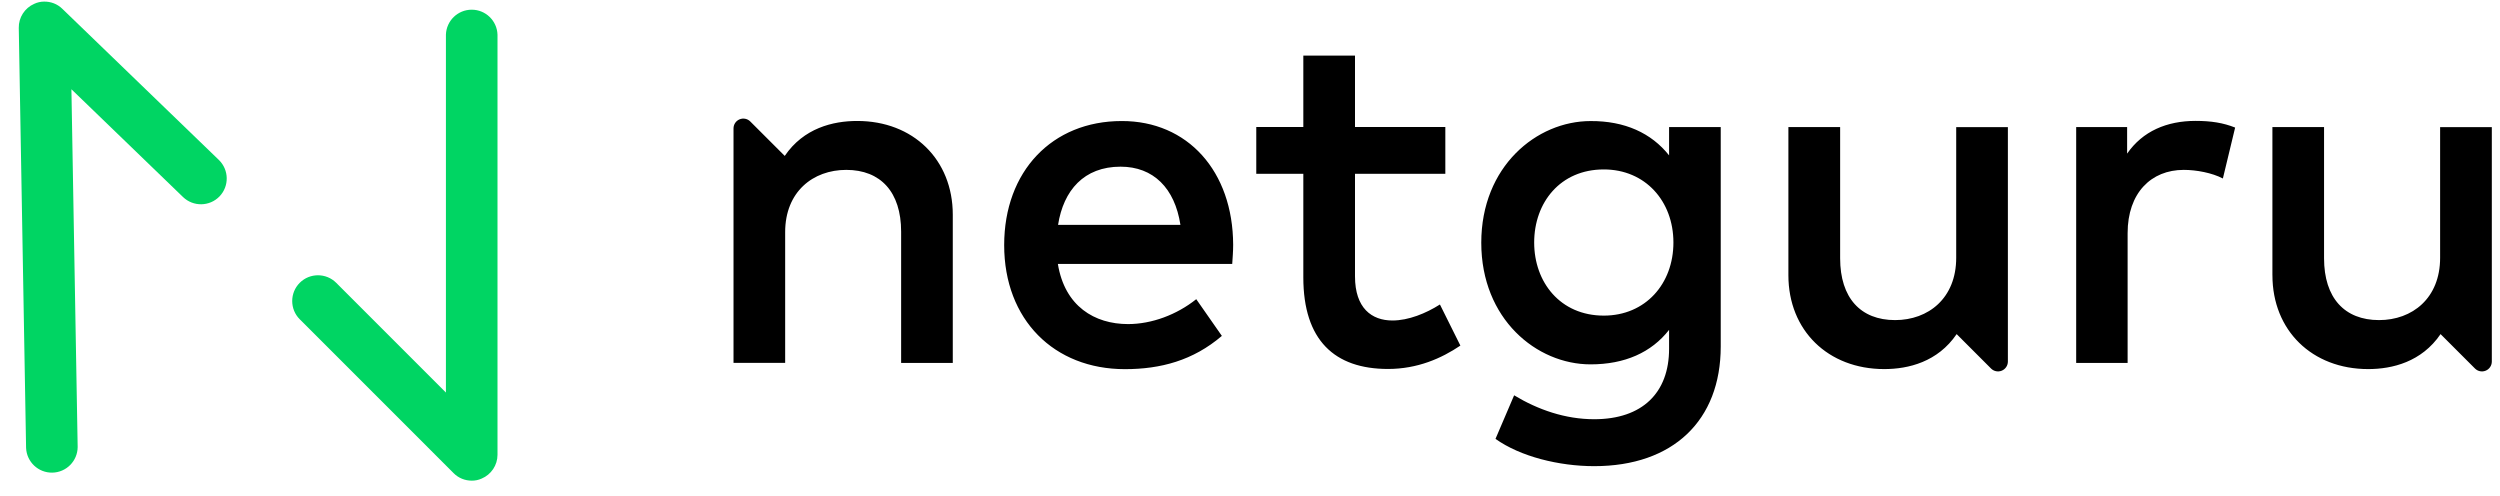
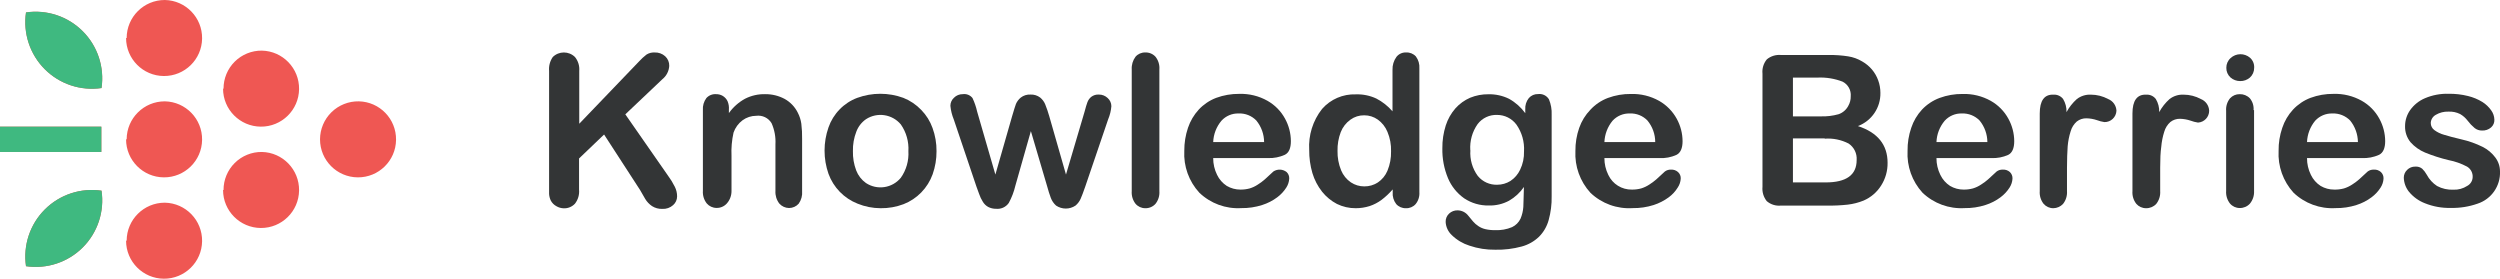
- <svg xmlns="http://www.w3.org/2000/svg" width="106" height="21" viewBox="0 0 106 21">
-   <g fill-rule="nonzero" fill="none">
-     <path d="M20.005 20.38c-.287 0-.566-.109-.773-.32l-6.523-6.523a1.095 1.095 0 0 1 0-1.546 1.095 1.095 0 0 1 1.546 0l4.652 4.653V1.472a1.094 1.094 0 0 1 2.187 0v17.811c0 .441-.268.841-.675 1.01a.987.987 0 0 1-.414.087M1.865.068c.287-.005.568.099.778.306L9.28 6.782c.433.42.446 1.111.027 1.546a1.095 1.095 0 0 1-1.546.027L3.028 3.784l.265 15.17a1.094 1.094 0 0 1-2.187.038L.796 1.183c-.009-.44.252-.845.656-1.021a.987.987 0 0 1 .413-.094" fill="#00D563" />
-     <path d="M40.398 9.103v6.285h-2.19V9.823c0-1.681-.868-2.62-2.327-2.62-1.41 0-2.59.927-2.59 2.639v5.543h-2.19v-9.94a.416.416 0 0 1 .712-.293l1.46 1.459c.802-1.18 2.046-1.482 3.068-1.482 2.375-.004 4.057 1.637 4.057 3.974zm4.464.43h5.188c-.24-1.557-1.146-2.466-2.538-2.466-1.552 0-2.42 1.003-2.65 2.466zm7.424.844c0 .283-.023.562-.04.815h-7.392c.291 1.795 1.558 2.549 2.976 2.549 1.003 0 2.065-.396 2.891-1.056l1.086 1.557c-1.22 1.044-2.597 1.41-4.113 1.41-2.998 0-5.117-2.09-5.117-5.26 0-3.133 2.036-5.26 4.981-5.26 2.797-.007 4.717 2.124 4.728 5.245zm8.996-3.009h-3.83v4.351c0 1.346.708 1.87 1.587 1.87.68 0 1.421-.302 2.014-.679l.867 1.743c-.804.543-1.818.991-3.07.991-2.265 0-3.589-1.22-3.589-3.883V7.368h-1.995V5.385h1.995V2.357h2.191v3.028h3.83v1.983zm3.767 2.915c0 1.682 1.104 3.099 2.952 3.099 1.765 0 2.952-1.346 2.952-3.1 0-1.752-1.191-3.098-2.952-3.098-1.848 0-2.952 1.406-2.952 3.099zm5.72-3.695v-1.2h2.19v9.303c0 3.14-2.024 5.074-5.365 5.074-1.493 0-3.133-.407-4.185-1.157l.79-1.847c1.016.614 2.173 1.014 3.395 1.014 2.048 0 3.175-1.128 3.175-2.986v-.803c-.75.96-1.878 1.463-3.33 1.463-2.288 0-4.633-1.923-4.633-5.158 0-3.236 2.348-5.158 4.634-5.158 1.447-.008 2.575.505 3.329 1.455zm24.001-1.18l-.52 2.16c-.46-.241-1.126-.365-1.659-.365-1.386 0-2.38.98-2.38 2.684v5.5H88.03v-10h2.16v1.127c.656-.95 1.681-1.388 2.903-1.388.663 0 1.176.083 1.677.283v-.001zM75.828 11.67V5.387h2.194v5.565c0 1.68.868 2.62 2.33 2.62 1.411 0 2.591-.927 2.591-2.64V5.39h2.191v9.942a.418.418 0 0 1-.713.294l-1.459-1.46c-.803 1.18-2.047 1.483-3.07 1.483-2.386 0-4.064-1.641-4.064-3.978v-.001zm20.522 0V5.387h2.19v5.565c0 1.68.869 2.62 2.332 2.62 1.41 0 2.589-.927 2.589-2.64V5.39h2.192v9.942a.418.418 0 0 1-.713.294l-1.46-1.46c-.803 1.18-2.047 1.483-3.068 1.483-2.383 0-4.061-1.641-4.061-3.978l-.001-.001z" fill="currentColor" />
+ <svg xmlns="http://www.w3.org/2000/svg" viewBox="0 0 257.79 28.74">
+   <defs>
+     <style>.cls-1{fill:#ef5753;}.cls-2{fill:#3fb980;}.cls-3{fill:#333536;}</style>
+   </defs>
+   <g id="Layer_2" data-name="Layer 2">
+     <g id="artwork">
+       <path class="cls-1" d="M2.68,1.28a6.87,6.87,0,0,1,7.79,7.8,6.87,6.87,0,0,1-7.79-7.8Zm0,26.17a6.86,6.86,0,0,0,7.79-7.79,6.87,6.87,0,0,0-7.79,7.79ZM33,14.37A3.92,3.92,0,1,0,37,10.45,3.93,3.93,0,0,0,33,14.37Zm-10,5.22A3.92,3.92,0,1,0,27,15.67,3.91,3.91,0,0,0,23.05,19.59Zm0-10.45A3.92,3.92,0,1,0,27,5.22,3.91,3.91,0,0,0,23.05,9.14Zm-10,5.23A3.92,3.92,0,1,0,17,10.45,3.93,3.93,0,0,0,13.06,14.37Zm0,10.45A3.92,3.92,0,1,0,17,20.9,3.93,3.93,0,0,0,13.06,24.82Zm0-20.9A3.92,3.92,0,1,0,17,0,3.93,3.93,0,0,0,13.06,3.92ZM10.45,14.37H0m0-1.31v2.61H10.45V13.06Z" />
+       <path class="cls-2" d="M2.68,1.28a6.87,6.87,0,0,1,7.79,7.8,6.87,6.87,0,0,1-7.79-7.8Z" />
+       <path class="cls-2" d="M2.68,27.45a6.86,6.86,0,0,0,7.79-7.79,6.87,6.87,0,0,0-7.79,7.79Z" />
+       <rect class="cls-2" y="13.06" width="10.45" height="2.61" />
+       <path class="cls-3" d="M59.73,7.31v5.45l6.18-6.44a6,6,0,0,1,.75-.69,1.42,1.42,0,0,1,.84-.22,1.53,1.53,0,0,1,1.09.39,1.3,1.3,0,0,1,.42,1,1.91,1.91,0,0,1-.71,1.37l-3.82,3.62,4.4,6.32a7.51,7.51,0,0,1,.7,1.14,2.19,2.19,0,0,1,.24,1,1.19,1.19,0,0,1-.41.9,1.53,1.53,0,0,1-1.11.39,1.85,1.85,0,0,1-1.07-.29,2.37,2.37,0,0,1-.7-.74L66,19.59l-3.71-5.72-2.58,2.47v3.21A2.05,2.05,0,0,1,59.29,21a1.5,1.5,0,0,1-1.15.48,1.55,1.55,0,0,1-.77-.22,1.42,1.42,0,0,1-.57-.57,1.85,1.85,0,0,1-.18-.69c0-.26,0-.64,0-1.13V7.31A2.18,2.18,0,0,1,57,5.88a1.63,1.63,0,0,1,2.29,0A2,2,0,0,1,59.73,7.31Z" />
+       <path class="cls-3" d="M75.16,11.31v.35a5,5,0,0,1,1.67-1.48,4.34,4.34,0,0,1,2.08-.47,4.16,4.16,0,0,1,2,.49,3.28,3.28,0,0,1,1.35,1.41,3.52,3.52,0,0,1,.37,1.15,11.38,11.38,0,0,1,.08,1.57v5.38A1.93,1.93,0,0,1,82.36,21a1.33,1.33,0,0,1-1,.45,1.36,1.36,0,0,1-1-.46,1.94,1.94,0,0,1-.4-1.3V14.89a4.72,4.72,0,0,0-.4-2.19,1.6,1.6,0,0,0-1.58-.76,2.4,2.4,0,0,0-1.41.46,2.69,2.69,0,0,0-.93,1.27,9.08,9.08,0,0,0-.21,2.41v3.63A1.91,1.91,0,0,1,74.93,21a1.37,1.37,0,0,1-1.05.44,1.33,1.33,0,0,1-1-.46,1.89,1.89,0,0,1-.4-1.3V11.35a1.85,1.85,0,0,1,.36-1.24,1.23,1.23,0,0,1,1-.4,1.31,1.31,0,0,1,.69.18,1.29,1.29,0,0,1,.49.54A1.82,1.82,0,0,1,75.16,11.31Z" />
+       <path class="cls-3" d="M96.57,15.59a7,7,0,0,1-.4,2.38A5.21,5.21,0,0,1,95,19.84a5.14,5.14,0,0,1-1.82,1.21,6.43,6.43,0,0,1-2.38.42A6.33,6.33,0,0,1,88.43,21a5.23,5.23,0,0,1-3-3.08,7.25,7.25,0,0,1,0-4.78,5,5,0,0,1,1.15-1.86,4.92,4.92,0,0,1,1.82-1.19,6.93,6.93,0,0,1,4.75,0A5.22,5.22,0,0,1,95,11.34a5.1,5.1,0,0,1,1.16,1.86A6.77,6.77,0,0,1,96.57,15.59Zm-2.9,0a4.36,4.36,0,0,0-.78-2.76,2.74,2.74,0,0,0-3.59-.54,2.73,2.73,0,0,0-1,1.29,5.19,5.19,0,0,0-.35,2,5.27,5.27,0,0,0,.34,2,2.84,2.84,0,0,0,1,1.29,2.72,2.72,0,0,0,3.6-.54A4.3,4.3,0,0,0,93.67,15.59Z" />
+       <path class="cls-3" d="M100.76,11.51,102.64,18l1.72-6c.18-.63.32-1.05.4-1.28a1.75,1.75,0,0,1,.5-.66,1.5,1.5,0,0,1,1-.31,1.53,1.53,0,0,1,1,.31,1.79,1.79,0,0,1,.51.68A12.51,12.51,0,0,1,108.2,12l1.72,6,1.91-6.46c.12-.47.23-.81.3-1a1.32,1.32,0,0,1,.39-.55,1.19,1.19,0,0,1,.8-.24,1.29,1.29,0,0,1,.9.36,1.13,1.13,0,0,1,.38.84,4.39,4.39,0,0,1-.33,1.35l-2.36,6.93c-.2.58-.36,1-.48,1.27a1.94,1.94,0,0,1-.53.7,1.79,1.79,0,0,1-2,0,2,2,0,0,1-.55-.81c-.12-.32-.25-.73-.39-1.24l-1.66-5.63-1.6,5.63a7.13,7.13,0,0,1-.68,1.78,1.42,1.42,0,0,1-1.31.6,1.73,1.73,0,0,1-.81-.19,1.47,1.47,0,0,1-.55-.53,3.68,3.68,0,0,1-.39-.82c-.12-.31-.21-.56-.27-.74l-2.34-6.93A5,5,0,0,1,98,10.91a1.12,1.12,0,0,1,.37-.83,1.23,1.23,0,0,1,.91-.37,1.07,1.07,0,0,1,1,.4A6.69,6.69,0,0,1,100.76,11.51Z" />
+       <path class="cls-3" d="M116.7,19.71V7.16a2,2,0,0,1,.39-1.31,1.28,1.28,0,0,1,1-.44,1.35,1.35,0,0,1,1.06.44,1.87,1.87,0,0,1,.4,1.31V19.71a1.87,1.87,0,0,1-.41,1.32,1.37,1.37,0,0,1-1.05.44,1.31,1.31,0,0,1-1-.46A1.89,1.89,0,0,1,116.7,19.71Z" />
+       <path class="cls-3" d="M130.76,16.3H125.1a3.84,3.84,0,0,0,.4,1.73,2.79,2.79,0,0,0,1,1.14,2.76,2.76,0,0,0,1.41.38,3.48,3.48,0,0,0,.95-.12,3.13,3.13,0,0,0,.83-.39,5.27,5.27,0,0,0,.74-.55c.23-.2.52-.47.88-.81a1.17,1.17,0,0,1,1.36.06.87.87,0,0,1,.27.68,1.9,1.9,0,0,1-.3.92,3.77,3.77,0,0,1-.93,1,5.18,5.18,0,0,1-1.56.8,6.71,6.71,0,0,1-2.15.32,5.75,5.75,0,0,1-4.33-1.59,5.9,5.9,0,0,1-1.55-4.32,7.27,7.27,0,0,1,.38-2.37,5.27,5.27,0,0,1,1.11-1.88,4.81,4.81,0,0,1,1.8-1.21,6.72,6.72,0,0,1,2.38-.41,5.57,5.57,0,0,1,2.9.71,4.68,4.68,0,0,1,1.82,1.85,4.85,4.85,0,0,1,.6,2.31c0,.73-.2,1.2-.62,1.41A3.83,3.83,0,0,1,130.76,16.3Zm-5.66-1.65h5.25a3.55,3.55,0,0,0-.8-2.22,2.39,2.39,0,0,0-1.83-.73,2.3,2.3,0,0,0-1.77.75A3.64,3.64,0,0,0,125.1,14.65Z" />
+       <path class="cls-3" d="M143.61,19.81v-.28a7.55,7.55,0,0,1-1.15,1.08,4.37,4.37,0,0,1-1.23.64,4.72,4.72,0,0,1-1.44.22,4.34,4.34,0,0,1-1.93-.44,4.82,4.82,0,0,1-1.53-1.26,5.8,5.8,0,0,1-1-1.92,8.25,8.25,0,0,1-.33-2.38,6.23,6.23,0,0,1,1.32-4.23,4.42,4.42,0,0,1,3.49-1.51,4.64,4.64,0,0,1,2.11.43,5.63,5.63,0,0,1,1.67,1.32V7.21A2.15,2.15,0,0,1,144,5.86a1.2,1.2,0,0,1,1-.45,1.27,1.27,0,0,1,1,.41,1.85,1.85,0,0,1,.36,1.24V19.81a1.74,1.74,0,0,1-.39,1.24,1.26,1.26,0,0,1-1,.42,1.28,1.28,0,0,1-1-.43A1.78,1.78,0,0,1,143.61,19.81Zm-5.69-4.25a5,5,0,0,0,.37,2,2.78,2.78,0,0,0,1,1.24,2.47,2.47,0,0,0,1.39.42,2.51,2.51,0,0,0,1.39-.4,2.7,2.7,0,0,0,1-1.22,4.91,4.91,0,0,0,.37-2,4.79,4.79,0,0,0-.37-2,2.91,2.91,0,0,0-1-1.27,2.39,2.39,0,0,0-1.4-.44,2.36,2.36,0,0,0-1.42.45,2.87,2.87,0,0,0-1,1.29A5.1,5.1,0,0,0,137.92,15.56Z" />
+       <path class="cls-3" d="M160,11.83v8.4a8.54,8.54,0,0,1-.31,2.47,3.89,3.89,0,0,1-1,1.72,4.12,4.12,0,0,1-1.78,1,9.58,9.58,0,0,1-2.72.33,7.88,7.88,0,0,1-2.67-.42,4.56,4.56,0,0,1-1.81-1.08,2,2,0,0,1-.64-1.36,1.12,1.12,0,0,1,.36-.87,1.24,1.24,0,0,1,.87-.33,1.41,1.41,0,0,1,1.11.56l.48.58a2.59,2.59,0,0,0,.56.49,2.15,2.15,0,0,0,.72.31,4.07,4.07,0,0,0,1,.1,4,4,0,0,0,1.75-.31,1.84,1.84,0,0,0,.87-.87,3.76,3.76,0,0,0,.29-1.21c0-.42.05-1.11.06-2.06a4.69,4.69,0,0,1-1.54,1.42,4.16,4.16,0,0,1-2.08.49,4.42,4.42,0,0,1-2.54-.74,4.82,4.82,0,0,1-1.67-2.08,7.62,7.62,0,0,1-.58-3.08,7.49,7.49,0,0,1,.35-2.35,5,5,0,0,1,1-1.77,4.36,4.36,0,0,1,1.51-1.09,4.82,4.82,0,0,1,1.89-.36,4.58,4.58,0,0,1,2.13.47,5.19,5.19,0,0,1,1.67,1.48v-.39a1.68,1.68,0,0,1,.37-1.17,1.21,1.21,0,0,1,.95-.41,1.14,1.14,0,0,1,1.12.54A3.68,3.68,0,0,1,160,11.83Zm-8.38,3.66a4,4,0,0,0,.77,2.66,2.48,2.48,0,0,0,2,.9,2.58,2.58,0,0,0,1.36-.39,2.82,2.82,0,0,0,1-1.16,4.06,4.06,0,0,0,.4-1.89,4.36,4.36,0,0,0-.78-2.76,2.48,2.48,0,0,0-2-1,2.41,2.41,0,0,0-2,.94A4.21,4.21,0,0,0,151.61,15.49Z" />
+       <path class="cls-3" d="M171.1,16.3h-5.66a3.84,3.84,0,0,0,.4,1.73,2.63,2.63,0,0,0,2.44,1.52,3.58,3.58,0,0,0,.95-.12,3.28,3.28,0,0,0,.83-.39,5.92,5.92,0,0,0,.74-.55c.23-.2.52-.47.88-.81a1,1,0,0,1,.63-.19,1,1,0,0,1,.72.25.84.84,0,0,1,.28.68,1.82,1.82,0,0,1-.31.92,3.56,3.56,0,0,1-.92,1,5.44,5.44,0,0,1-1.56.8,6.77,6.77,0,0,1-2.16.32A5.77,5.77,0,0,1,164,19.88a5.94,5.94,0,0,1-1.55-4.32,7,7,0,0,1,.39-2.37A5.13,5.13,0,0,1,164,11.31a4.73,4.73,0,0,1,1.8-1.21,6.62,6.62,0,0,1,2.37-.41,5.6,5.6,0,0,1,2.91.71,4.75,4.75,0,0,1,1.82,1.85,4.85,4.85,0,0,1,.6,2.31q0,1.09-.63,1.41A3.78,3.78,0,0,1,171.1,16.3Zm-5.66-1.65h5.24a3.49,3.49,0,0,0-.8-2.22,2.38,2.38,0,0,0-1.82-.73,2.32,2.32,0,0,0-1.78.75A3.7,3.7,0,0,0,165.44,14.65Z" />
+       <path class="cls-3" d="M188.39,21.2h-4.75a1.94,1.94,0,0,1-1.46-.46,2.05,2.05,0,0,1-.44-1.47V7.6a2,2,0,0,1,.45-1.48,2,2,0,0,1,1.45-.45h5a11.84,11.84,0,0,1,1.93.14,4,4,0,0,1,1.46.53,3.7,3.7,0,0,1,1,.83,3.65,3.65,0,0,1,.64,1.11,3.73,3.73,0,0,1,.23,1.29A3.58,3.58,0,0,1,191.58,13q3.06,1,3.06,3.79a4.24,4.24,0,0,1-.67,2.35,4,4,0,0,1-1.8,1.54,6.26,6.26,0,0,1-1.63.42A16.92,16.92,0,0,1,188.39,21.2ZM184.88,8v4h2.88a6.07,6.07,0,0,0,1.82-.22,1.77,1.77,0,0,0,1-.85,1.89,1.89,0,0,0,.26-1A1.54,1.54,0,0,0,190,8.42,6.35,6.35,0,0,0,187.44,8Zm3.28,6.27h-3.28v4.54h3.38c2.13,0,3.19-.77,3.19-2.3a1.88,1.88,0,0,0-.83-1.71A4.63,4.63,0,0,0,188.16,14.3Z" />
+       <path class="cls-3" d="M205.34,16.3h-5.66a3.84,3.84,0,0,0,.4,1.73,2.79,2.79,0,0,0,1,1.14,2.73,2.73,0,0,0,1.41.38,3.53,3.53,0,0,0,.95-.12,3.13,3.13,0,0,0,.83-.39,5.27,5.27,0,0,0,.74-.55c.23-.2.52-.47.88-.81a1,1,0,0,1,.64-.19,1,1,0,0,1,.72.25.87.87,0,0,1,.27.68,1.9,1.9,0,0,1-.3.92,3.77,3.77,0,0,1-.93,1,5.18,5.18,0,0,1-1.56.8,6.71,6.71,0,0,1-2.15.32,5.78,5.78,0,0,1-4.34-1.59,5.93,5.93,0,0,1-1.54-4.32,7,7,0,0,1,.38-2.37,5.13,5.13,0,0,1,1.11-1.88A4.81,4.81,0,0,1,200,10.1a6.66,6.66,0,0,1,2.37-.41,5.6,5.6,0,0,1,2.91.71,4.68,4.68,0,0,1,1.82,1.85,4.85,4.85,0,0,1,.6,2.31c0,.73-.21,1.2-.62,1.41A3.83,3.83,0,0,1,205.34,16.3Zm-5.66-1.65h5.25a3.55,3.55,0,0,0-.8-2.22,2.42,2.42,0,0,0-1.83-.73,2.3,2.3,0,0,0-1.77.75A3.64,3.64,0,0,0,199.68,14.65Z" />
+       <path class="cls-3" d="M213.14,17.29v2.42a1.91,1.91,0,0,1-.41,1.32,1.4,1.4,0,0,1-1,.44,1.32,1.32,0,0,1-1-.45,1.88,1.88,0,0,1-.4-1.31v-8q0-2,1.41-1.95a1.16,1.16,0,0,1,1,.45,2.45,2.45,0,0,1,.35,1.35,5,5,0,0,1,1.07-1.35,2.21,2.21,0,0,1,1.45-.45,3.75,3.75,0,0,1,1.77.45,1.36,1.36,0,0,1,.86,1.21A1.22,1.22,0,0,1,217,12.59a3.81,3.81,0,0,1-.77-.2,3.62,3.62,0,0,0-1.08-.19,1.55,1.55,0,0,0-1,.33,2.12,2.12,0,0,0-.63,1,7.05,7.05,0,0,0-.31,1.56C213.17,15.69,213.14,16.42,213.14,17.29Z" />
+       <path class="cls-3" d="M222.75,17.29v2.42a1.91,1.91,0,0,1-.41,1.32,1.4,1.4,0,0,1-1.05.44,1.32,1.32,0,0,1-1-.45,1.88,1.88,0,0,1-.4-1.31v-8q0-2,1.41-1.95a1.16,1.16,0,0,1,1,.45,2.45,2.45,0,0,1,.35,1.35,5,5,0,0,1,1.07-1.35,2.21,2.21,0,0,1,1.45-.45,3.75,3.75,0,0,1,1.77.45,1.36,1.36,0,0,1,.86,1.21,1.22,1.22,0,0,1-1.15,1.22,3.81,3.81,0,0,1-.77-.2,3.62,3.62,0,0,0-1.08-.19,1.55,1.55,0,0,0-1,.33,2.12,2.12,0,0,0-.63,1,7.05,7.05,0,0,0-.31,1.56C222.78,15.69,222.75,16.42,222.75,17.29Z" />
+       <path class="cls-3" d="M231,8.36a1.5,1.5,0,0,1-1-.37,1.31,1.31,0,0,1-.43-1,1.32,1.32,0,0,1,.44-1,1.49,1.49,0,0,1,1-.4,1.52,1.52,0,0,1,1,.36,1.28,1.28,0,0,1,.43,1.05A1.33,1.33,0,0,1,232,8,1.48,1.48,0,0,1,231,8.36Zm1.43,3v8.36A1.89,1.89,0,0,1,232,21a1.38,1.38,0,0,1-1.05.45,1.31,1.31,0,0,1-1-.46,1.89,1.89,0,0,1-.4-1.3V11.43a1.83,1.83,0,0,1,.4-1.29,1.32,1.32,0,0,1,1-.43,1.4,1.4,0,0,1,1.05.43A1.7,1.7,0,0,1,232.38,11.35Z" />
+       <path class="cls-3" d="M243.55,16.3h-5.66a3.84,3.84,0,0,0,.4,1.73,2.79,2.79,0,0,0,1,1.14,2.73,2.73,0,0,0,1.41.38,3.53,3.53,0,0,0,1-.12,3.28,3.28,0,0,0,.83-.39,5.27,5.27,0,0,0,.74-.55c.23-.2.52-.47.88-.81a1,1,0,0,1,.64-.19,1,1,0,0,1,.72.25.87.87,0,0,1,.27.68,1.9,1.9,0,0,1-.3.92,3.77,3.77,0,0,1-.93,1,5.18,5.18,0,0,1-1.56.8,6.71,6.71,0,0,1-2.15.32,5.78,5.78,0,0,1-4.34-1.59,5.93,5.93,0,0,1-1.54-4.32,7,7,0,0,1,.38-2.37,5.13,5.13,0,0,1,1.11-1.88,4.81,4.81,0,0,1,1.8-1.21,6.66,6.66,0,0,1,2.37-.41,5.6,5.6,0,0,1,2.91.71,4.68,4.68,0,0,1,1.82,1.85,4.85,4.85,0,0,1,.6,2.31c0,.73-.21,1.2-.62,1.41A3.86,3.86,0,0,1,243.55,16.3Zm-5.66-1.65h5.25a3.61,3.61,0,0,0-.8-2.22,2.42,2.42,0,0,0-1.83-.73,2.33,2.33,0,0,0-1.78.75A3.7,3.7,0,0,0,237.89,14.65Z" />
+       <path class="cls-3" d="M257.79,17.68A3.36,3.36,0,0,1,255.48,21a7.77,7.77,0,0,1-2.77.44,6.69,6.69,0,0,1-2.66-.48,4,4,0,0,1-1.65-1.19,2.44,2.44,0,0,1-.53-1.44,1.11,1.11,0,0,1,.34-.81,1.15,1.15,0,0,1,.86-.34,1,1,0,0,1,.7.22,2.71,2.71,0,0,1,.47.62,3.16,3.16,0,0,0,1.06,1.16,3.25,3.25,0,0,0,1.69.38,2.41,2.41,0,0,0,1.42-.39,1.06,1.06,0,0,0,.56-.88,1.19,1.19,0,0,0-.58-1.11,6.79,6.79,0,0,0-1.9-.67,16.68,16.68,0,0,1-2.43-.78,4.12,4.12,0,0,1-1.5-1.07A2.52,2.52,0,0,1,248,13a2.87,2.87,0,0,1,.52-1.64,3.59,3.59,0,0,1,1.53-1.23,5.81,5.81,0,0,1,2.44-.46,7.85,7.85,0,0,1,2,.23,5.14,5.14,0,0,1,1.49.62,3.18,3.18,0,0,1,.91.87,1.71,1.71,0,0,1,.32.94,1,1,0,0,1-.34.81,1.32,1.32,0,0,1-.94.32,1.17,1.17,0,0,1-.76-.26,4.5,4.5,0,0,1-.72-.76,2.62,2.62,0,0,0-.77-.68,2.45,2.45,0,0,0-1.21-.25,2.39,2.39,0,0,0-1.3.33,1,1,0,0,0-.52.84.9.9,0,0,0,.38.74,3,3,0,0,0,1,.48c.43.13,1,.29,1.78.47a9.74,9.74,0,0,1,2.2.78,3.71,3.71,0,0,1,1.29,1.08A2.38,2.38,0,0,1,257.79,17.68Z" />
+     </g>
  </g>
</svg>
